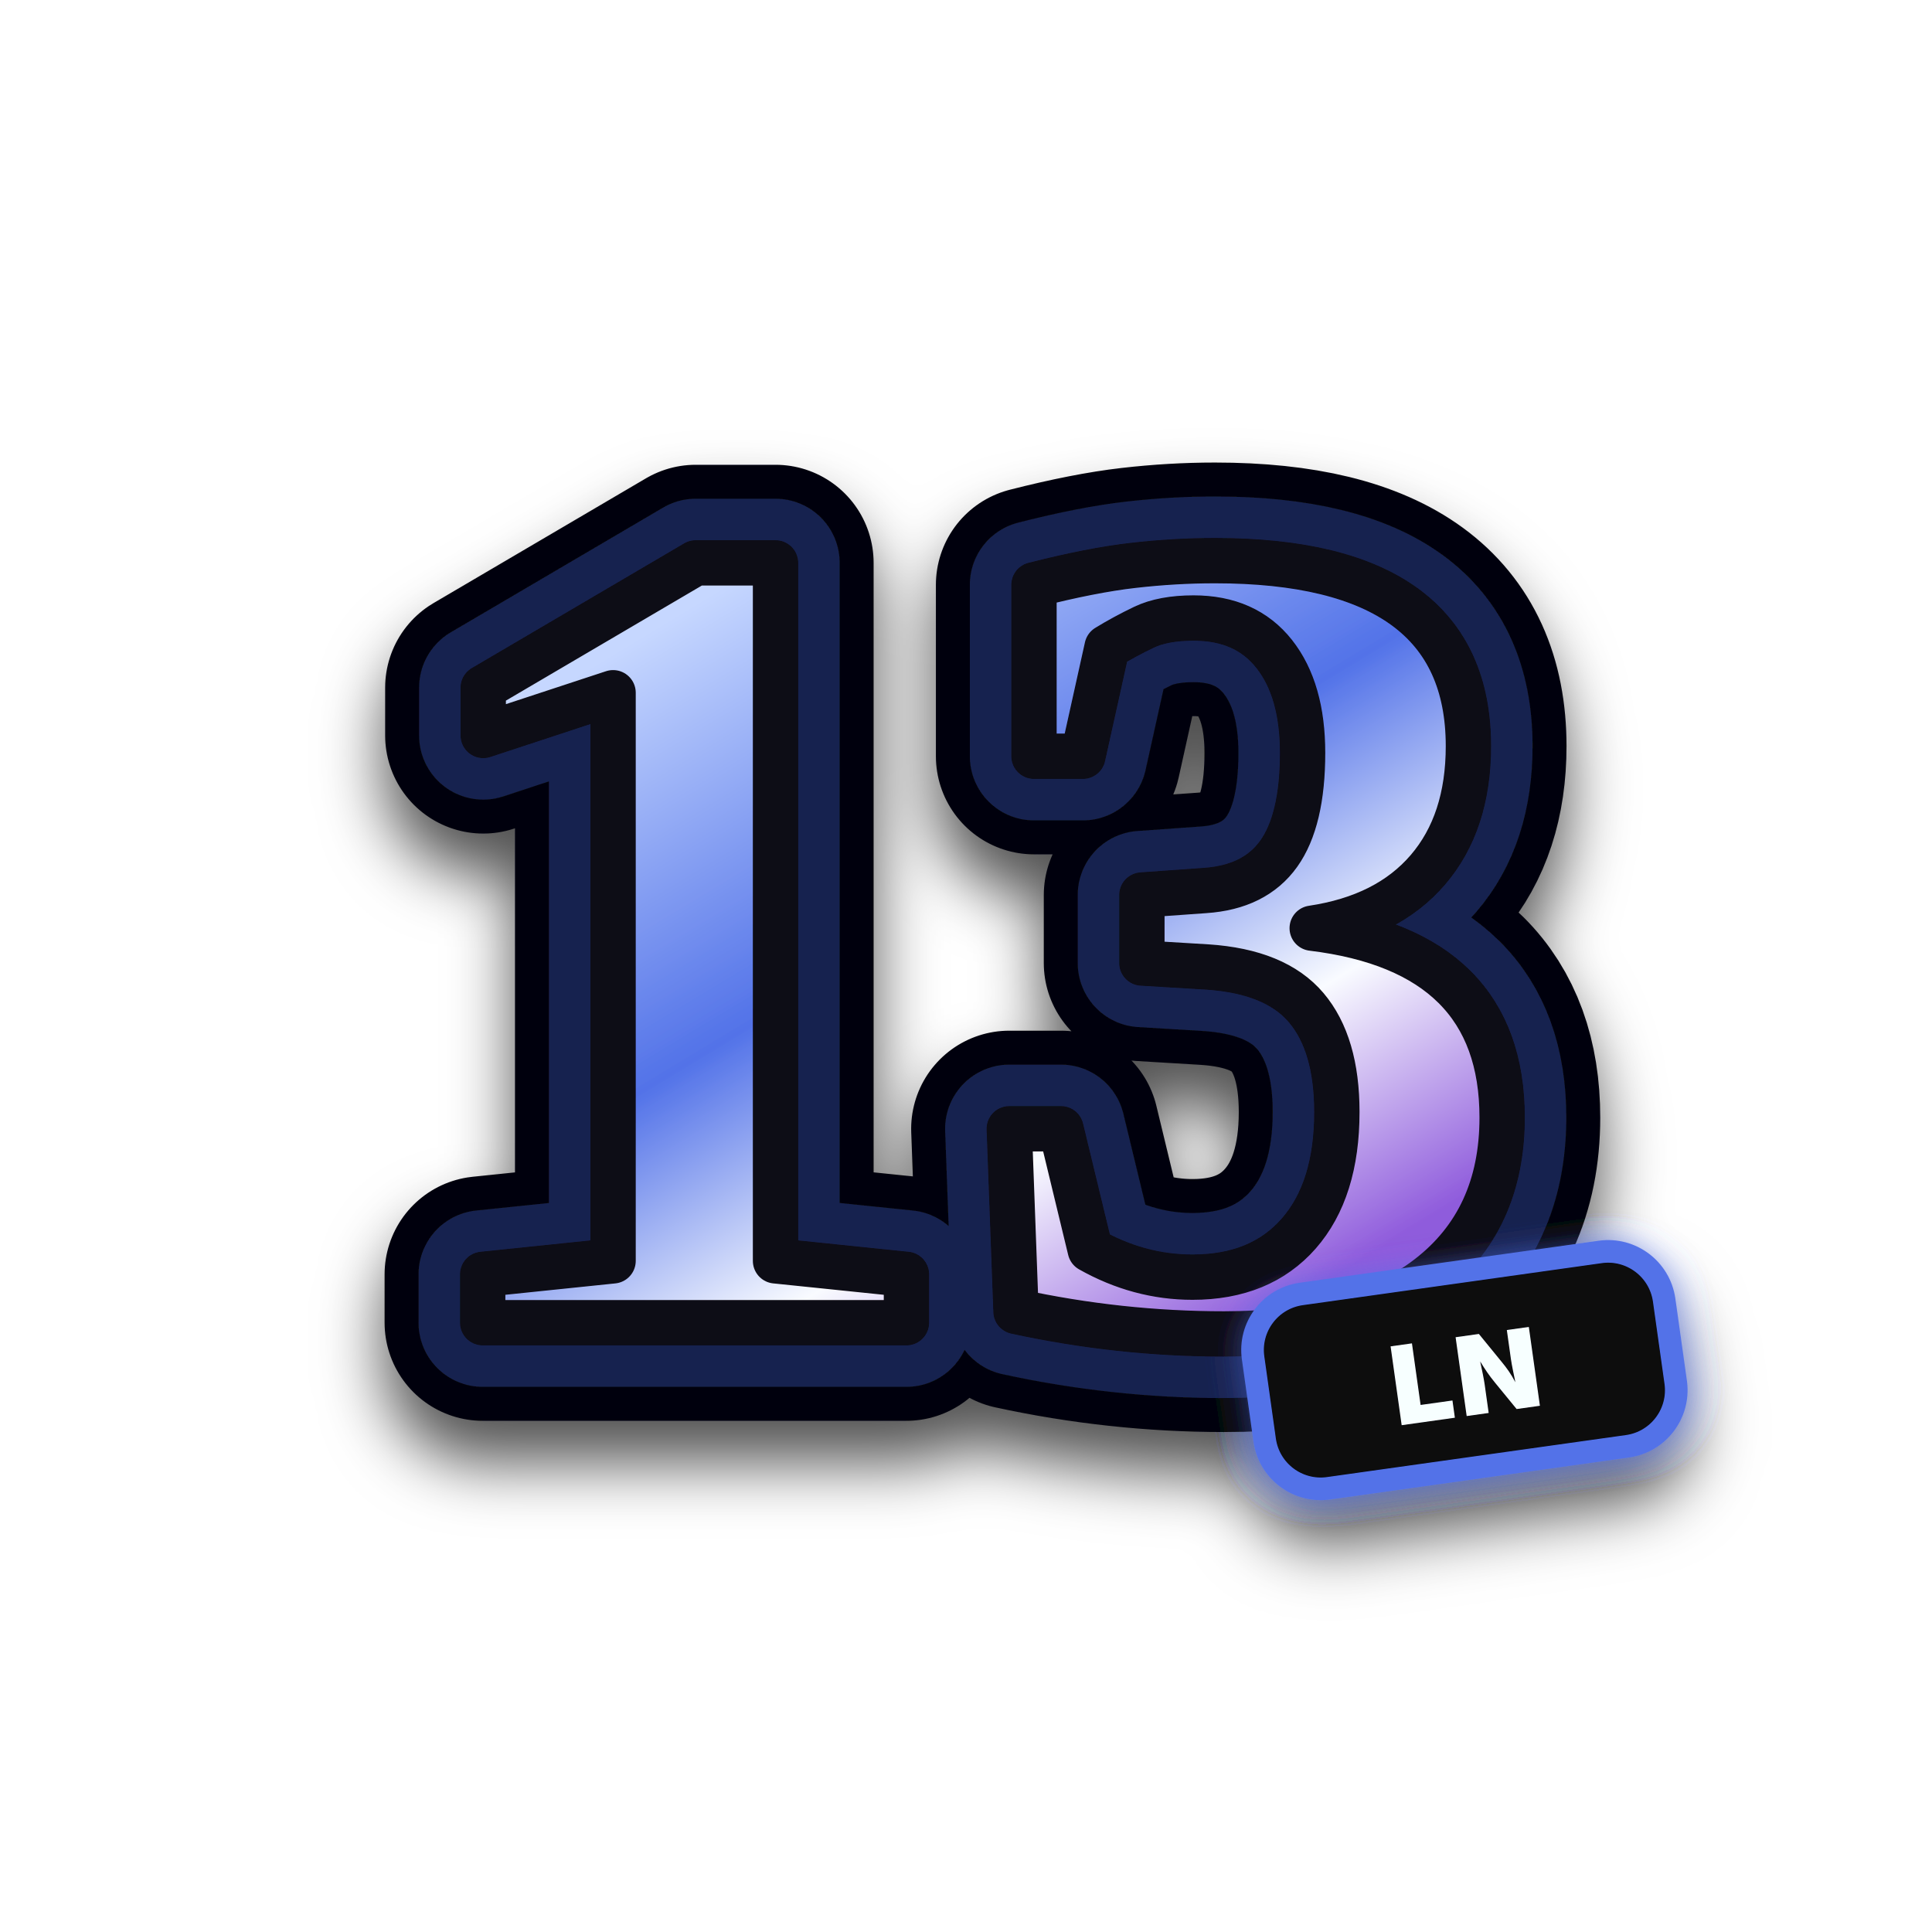
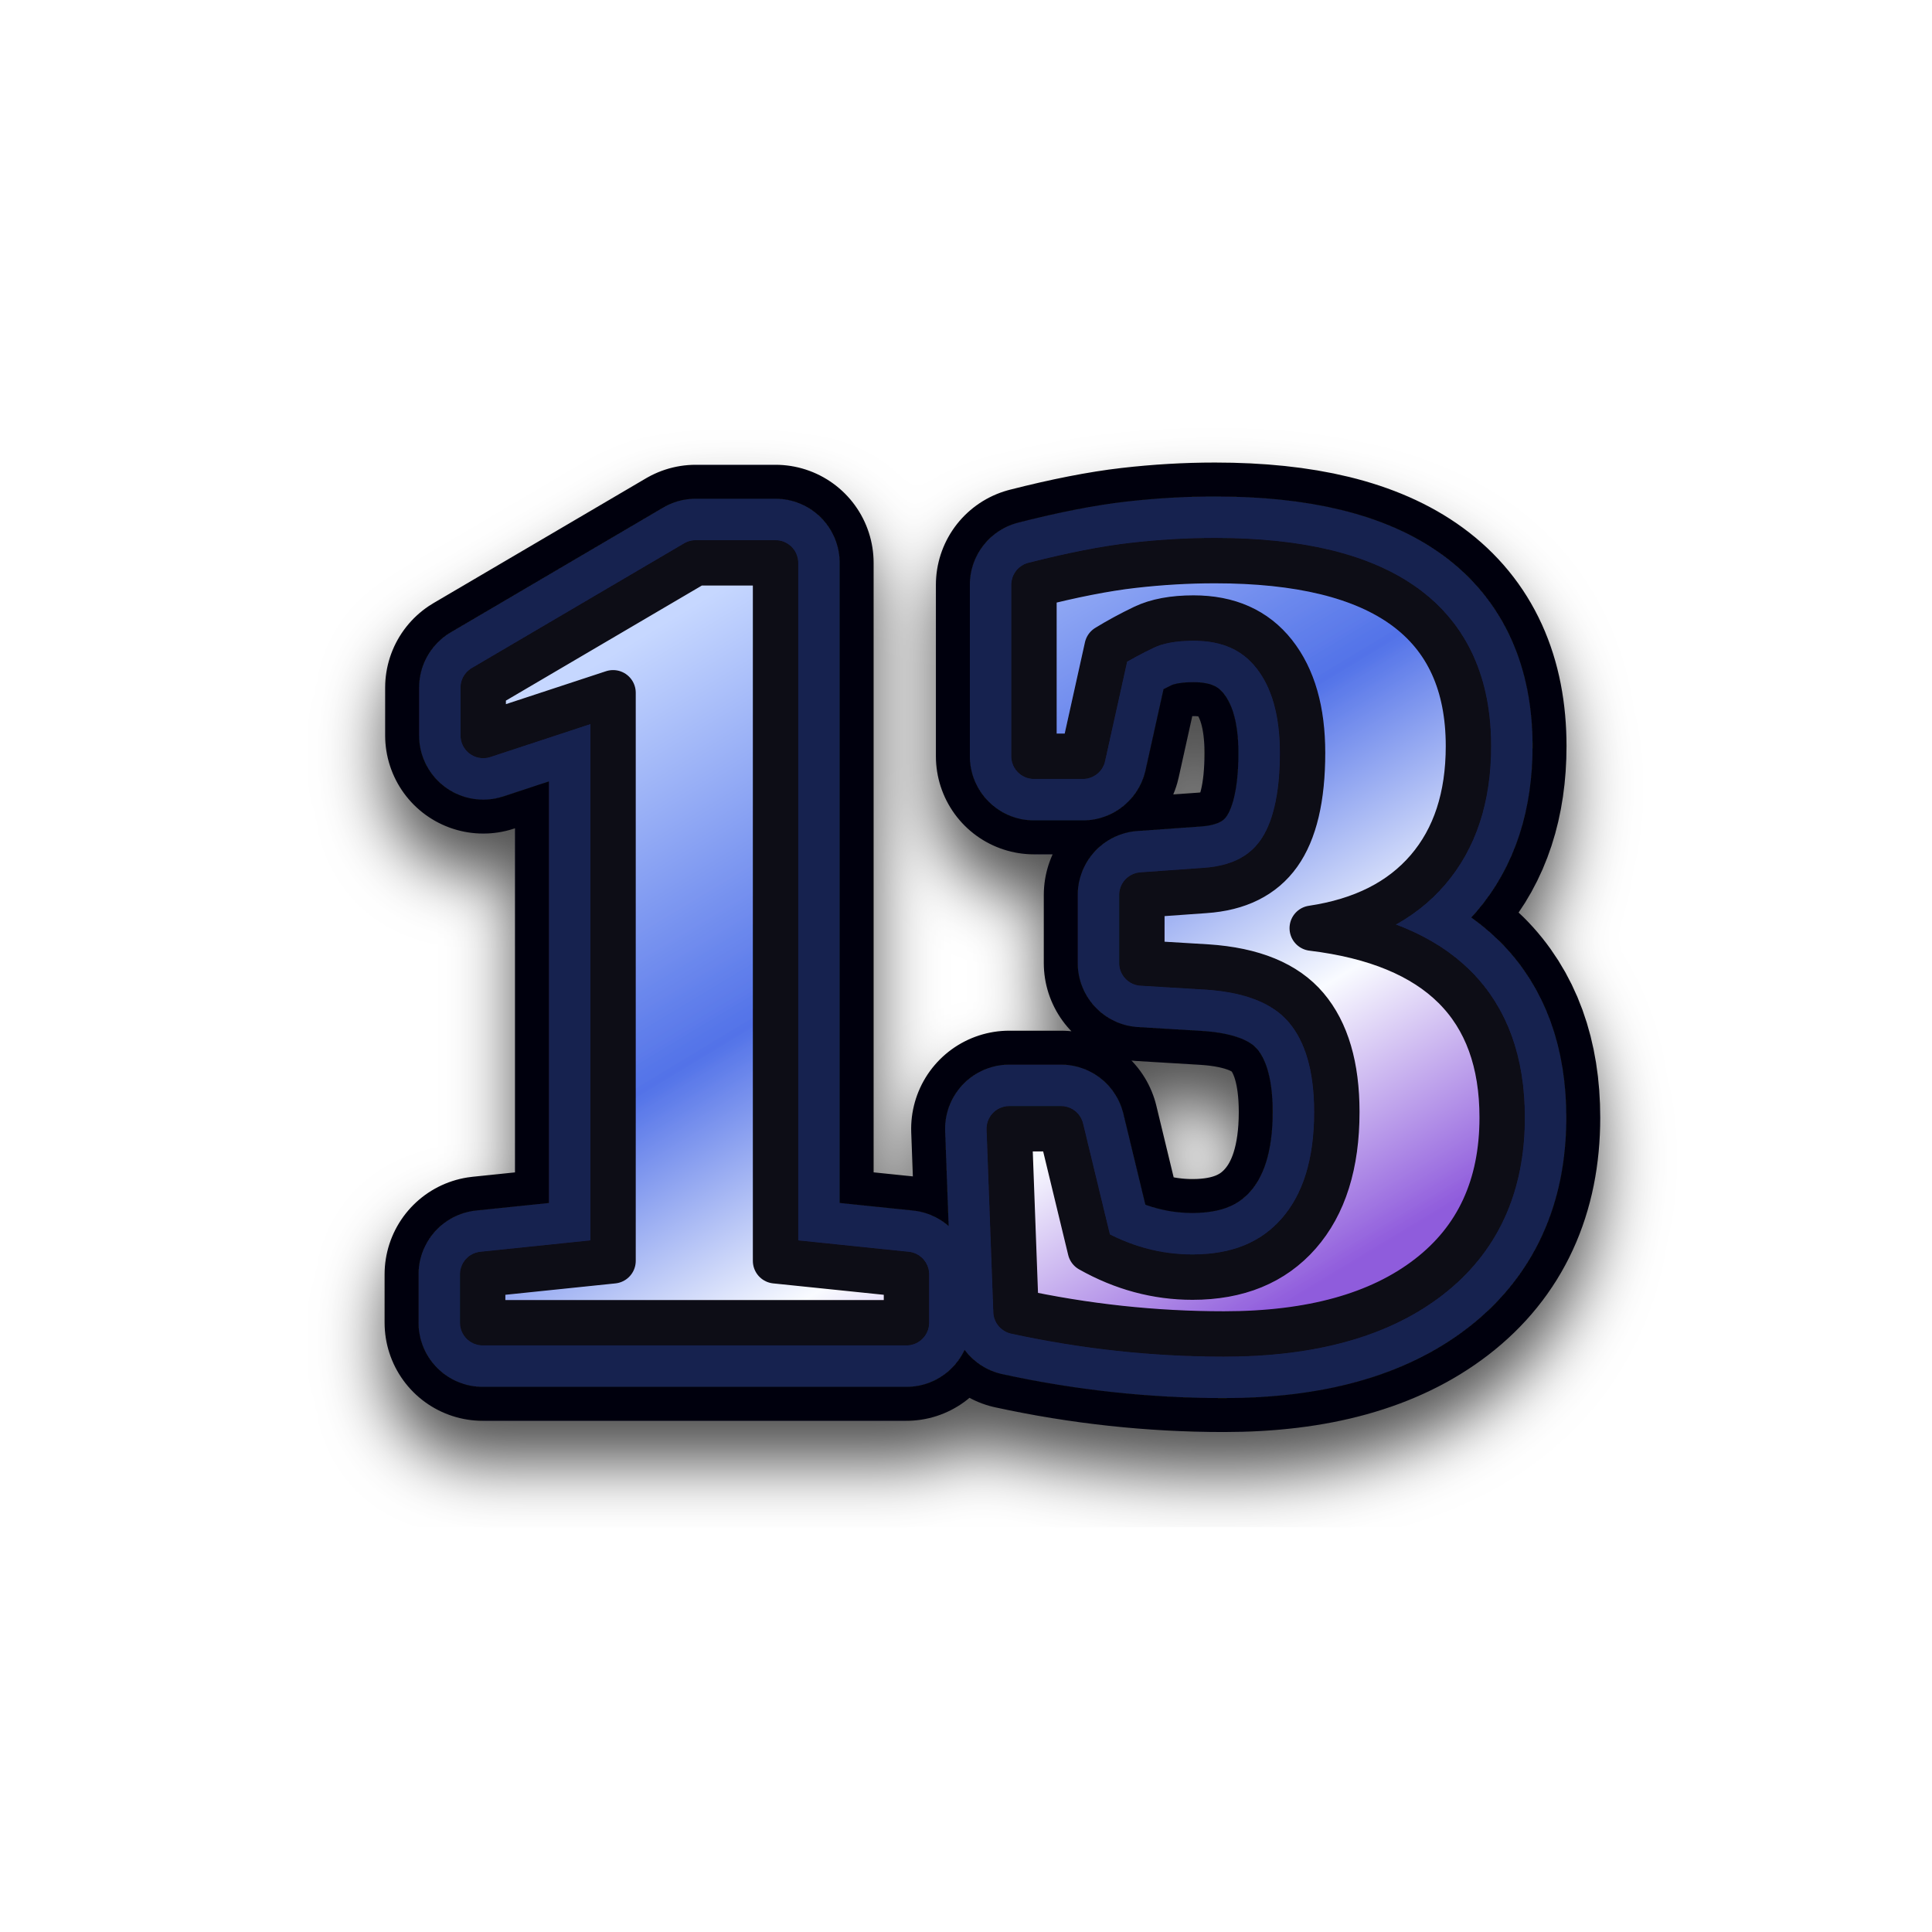
<svg xmlns="http://www.w3.org/2000/svg" viewBox="0 0 1024 1024" role="img" aria-label="LN 13 dan">
  <defs>
    <linearGradient id="lnfill" x1="18%" x2="84%" y1="8%" y2="92%">
      <stop offset="0" stop-color="#c6d7ff" />
      <stop offset="0.43" stop-color="#5272e8" />
      <stop offset="0.72" stop-color="#f9fbff" />
      <stop offset="1" stop-color="#8f5bdc" />
    </linearGradient>
    <filter id="shadow" x="-25%" y="-25%" width="150%" height="150%">
      <feDropShadow dx="0" dy="22" stdDeviation="17" flood-color="#000" flood-opacity="0.68" />
    </filter>
-     <filter id="badgeGlow" x="-35%" y="-35%" width="170%" height="170%">
-       <feDropShadow dx="0" dy="0" stdDeviation="8" flood-color="#5272e8" flood-opacity="0.55" />
-     </filter>
  </defs>
  <g filter="url(#shadow)">
    <text x="512" y="528" text-anchor="middle" dominant-baseline="middle" font-family="Georgia, 'Times New Roman', serif" font-size="610" font-weight="900" fill="none" stroke="#050509" stroke-width="104" stroke-linejoin="round">13</text>
    <text x="512" y="528" text-anchor="middle" dominant-baseline="middle" font-family="Georgia, 'Times New Roman', serif" font-size="610" font-weight="900" fill="none" stroke="#182350" stroke-width="68" stroke-linejoin="round">13</text>
    <text x="512" y="528" text-anchor="middle" dominant-baseline="middle" font-family="Georgia, 'Times New Roman', serif" font-size="610" font-weight="900" fill="url(#lnfill)" stroke="#0d0a12" stroke-width="24" stroke-linejoin="round">13</text>
-     <g transform="translate(660 690) rotate(-8)" filter="url(#badgeGlow)">
-       <rect x="0" y="0" width="220" height="104" rx="30" fill="#07070d" stroke="#5272e8" stroke-width="12" />
-       <text x="110" y="54" text-anchor="middle" dominant-baseline="middle" font-family="Inter, Arial, sans-serif" font-size="58" font-weight="900" fill="#f7ffff" letter-spacing="2">LN</text>
-     </g>
  </g>
</svg>
